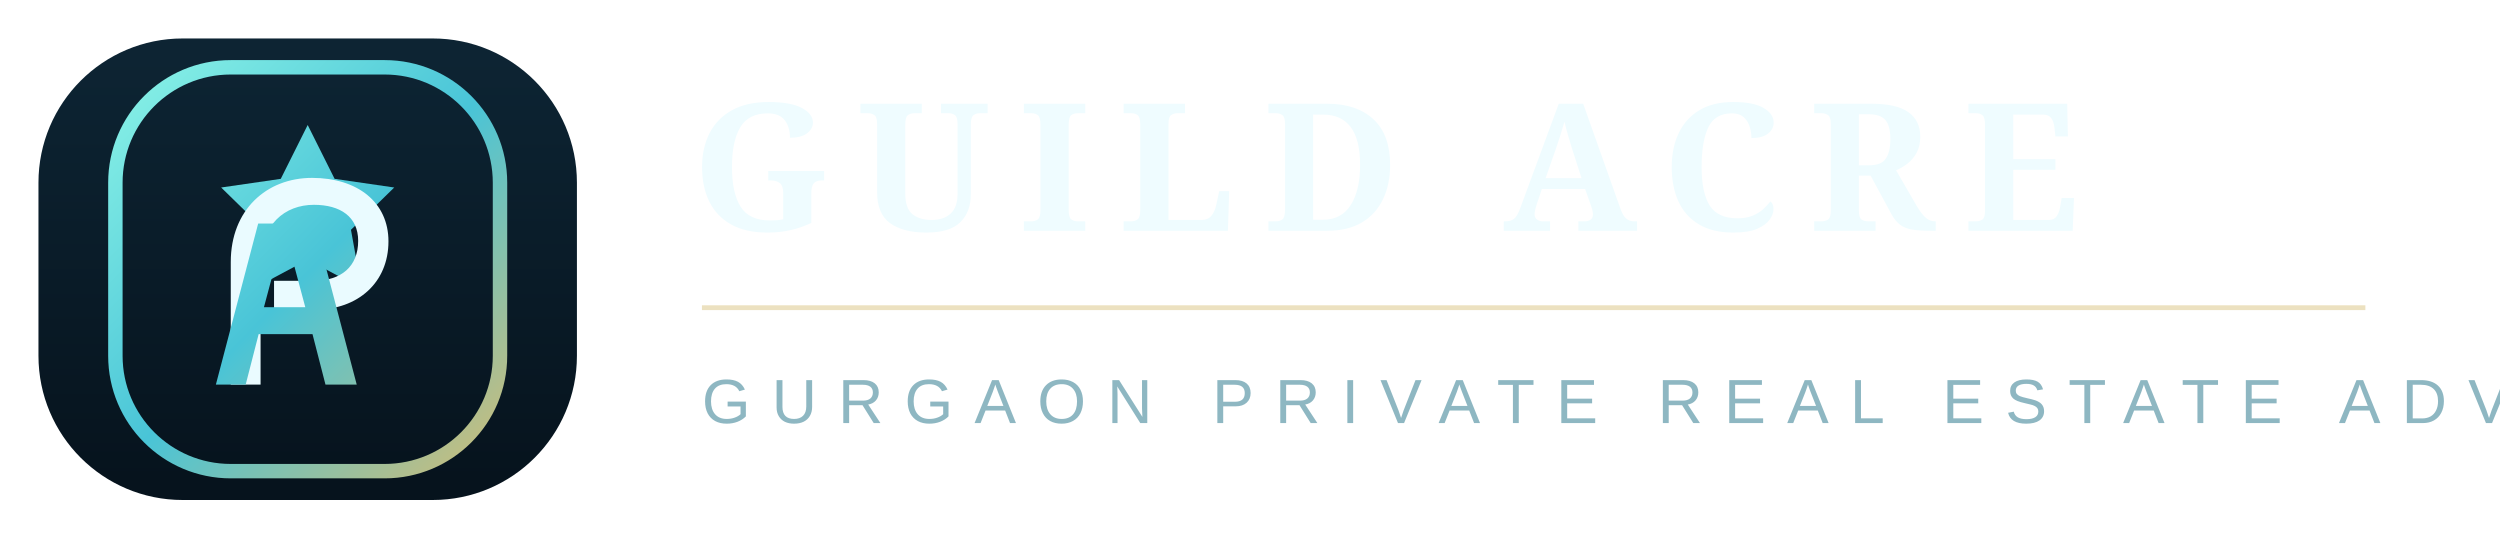
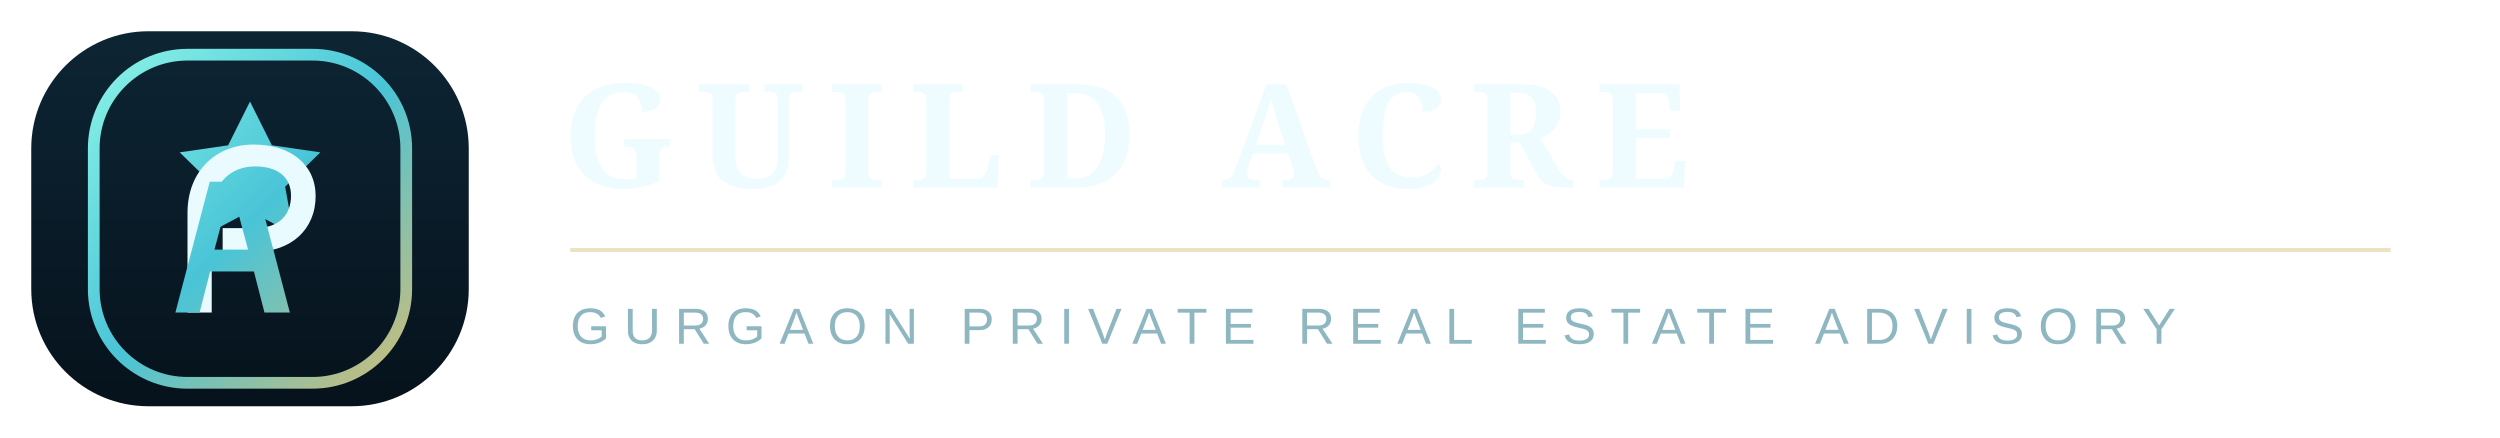
- <svg xmlns="http://www.w3.org/2000/svg" width="520" height="112" viewBox="0 0 520 112" fill="none">
+ <svg xmlns="http://www.w3.org/2000/svg" width="640" height="112" viewBox="0 0 640 112" fill="none">
  <defs>
    <linearGradient id="wordmarkFrame" x1="22" y1="14" x2="108" y2="98" gradientUnits="userSpaceOnUse">
      <stop stop-color="#8CF4E7" />
      <stop offset="0.5" stop-color="#49C4D7" />
      <stop offset="1" stop-color="#D6BC73" />
    </linearGradient>
    <linearGradient id="wordmarkGlow" x1="64" y1="12" x2="64" y2="100" gradientUnits="userSpaceOnUse">
      <stop stop-color="#0D2433" />
      <stop offset="1" stop-color="#06131D" />
    </linearGradient>
  </defs>
  <rect x="8" y="8" width="112" height="96" rx="30" fill="url(#wordmarkGlow)" />
  <rect x="24" y="14" width="80" height="84" rx="24" stroke="url(#wordmarkFrame)" stroke-width="3" />
  <path d="M64 26L69.6 37.2L82 39L73 47.8L75.2 60L64 54L52.8 60L55 47.8L46 39L58.4 37.2L64 26Z" fill="url(#wordmarkFrame)" />
  <path d="M48 80V54.5C48 43.7 55.4 37 64.9 37C74.4 37 80.8 42.1 80.8 50.2C80.8 58.8 74.4 64.4 65.6 64.4H57V58.4H65.3C71 58.4 74.5 55.4 74.5 50.1C74.5 45.1 70.8 42.6 65.3 42.6C59.3 42.6 54.2 46.6 54.2 55.1V80H48Z" fill="#EAFBFF" />
  <path d="M65.4 46.5L74.2 80H67.7L65 69.5H53.8L51.1 80H44.9L53.7 46.5H65.4ZM63.5 63.9L59.2 47.8L54.9 63.9H63.5Z" fill="url(#wordmarkFrame)" />
  <text x="144" y="48" fill="#EFFCFF" font-family="'Cormorant Garamond', Georgia, serif" font-size="37" font-weight="700" letter-spacing="0.16em">GUILD ACRE</text>
-   <line x1="146" y1="64" x2="492" y2="64" stroke="url(#wordmarkFrame)" stroke-opacity="0.45" />
-   <text x="146" y="88" fill="#8EB7C2" font-family="'Outfit', Arial, sans-serif" font-size="13" font-weight="500" letter-spacing="0.34em">GURGAON PRIVATE REAL ESTATE ADVISORY</text>
+   <line x1="146" y1="64" x2="612" y2="64" stroke="url(#wordmarkFrame)" stroke-opacity="0.45" />
+   <text x="146" y="88" fill="#8EB7C2" font-family="'Outfit', Arial, sans-serif" font-size="13" font-weight="500" letter-spacing="0.28em">GURGAON PRIVATE REAL ESTATE ADVISORY</text>
</svg>
